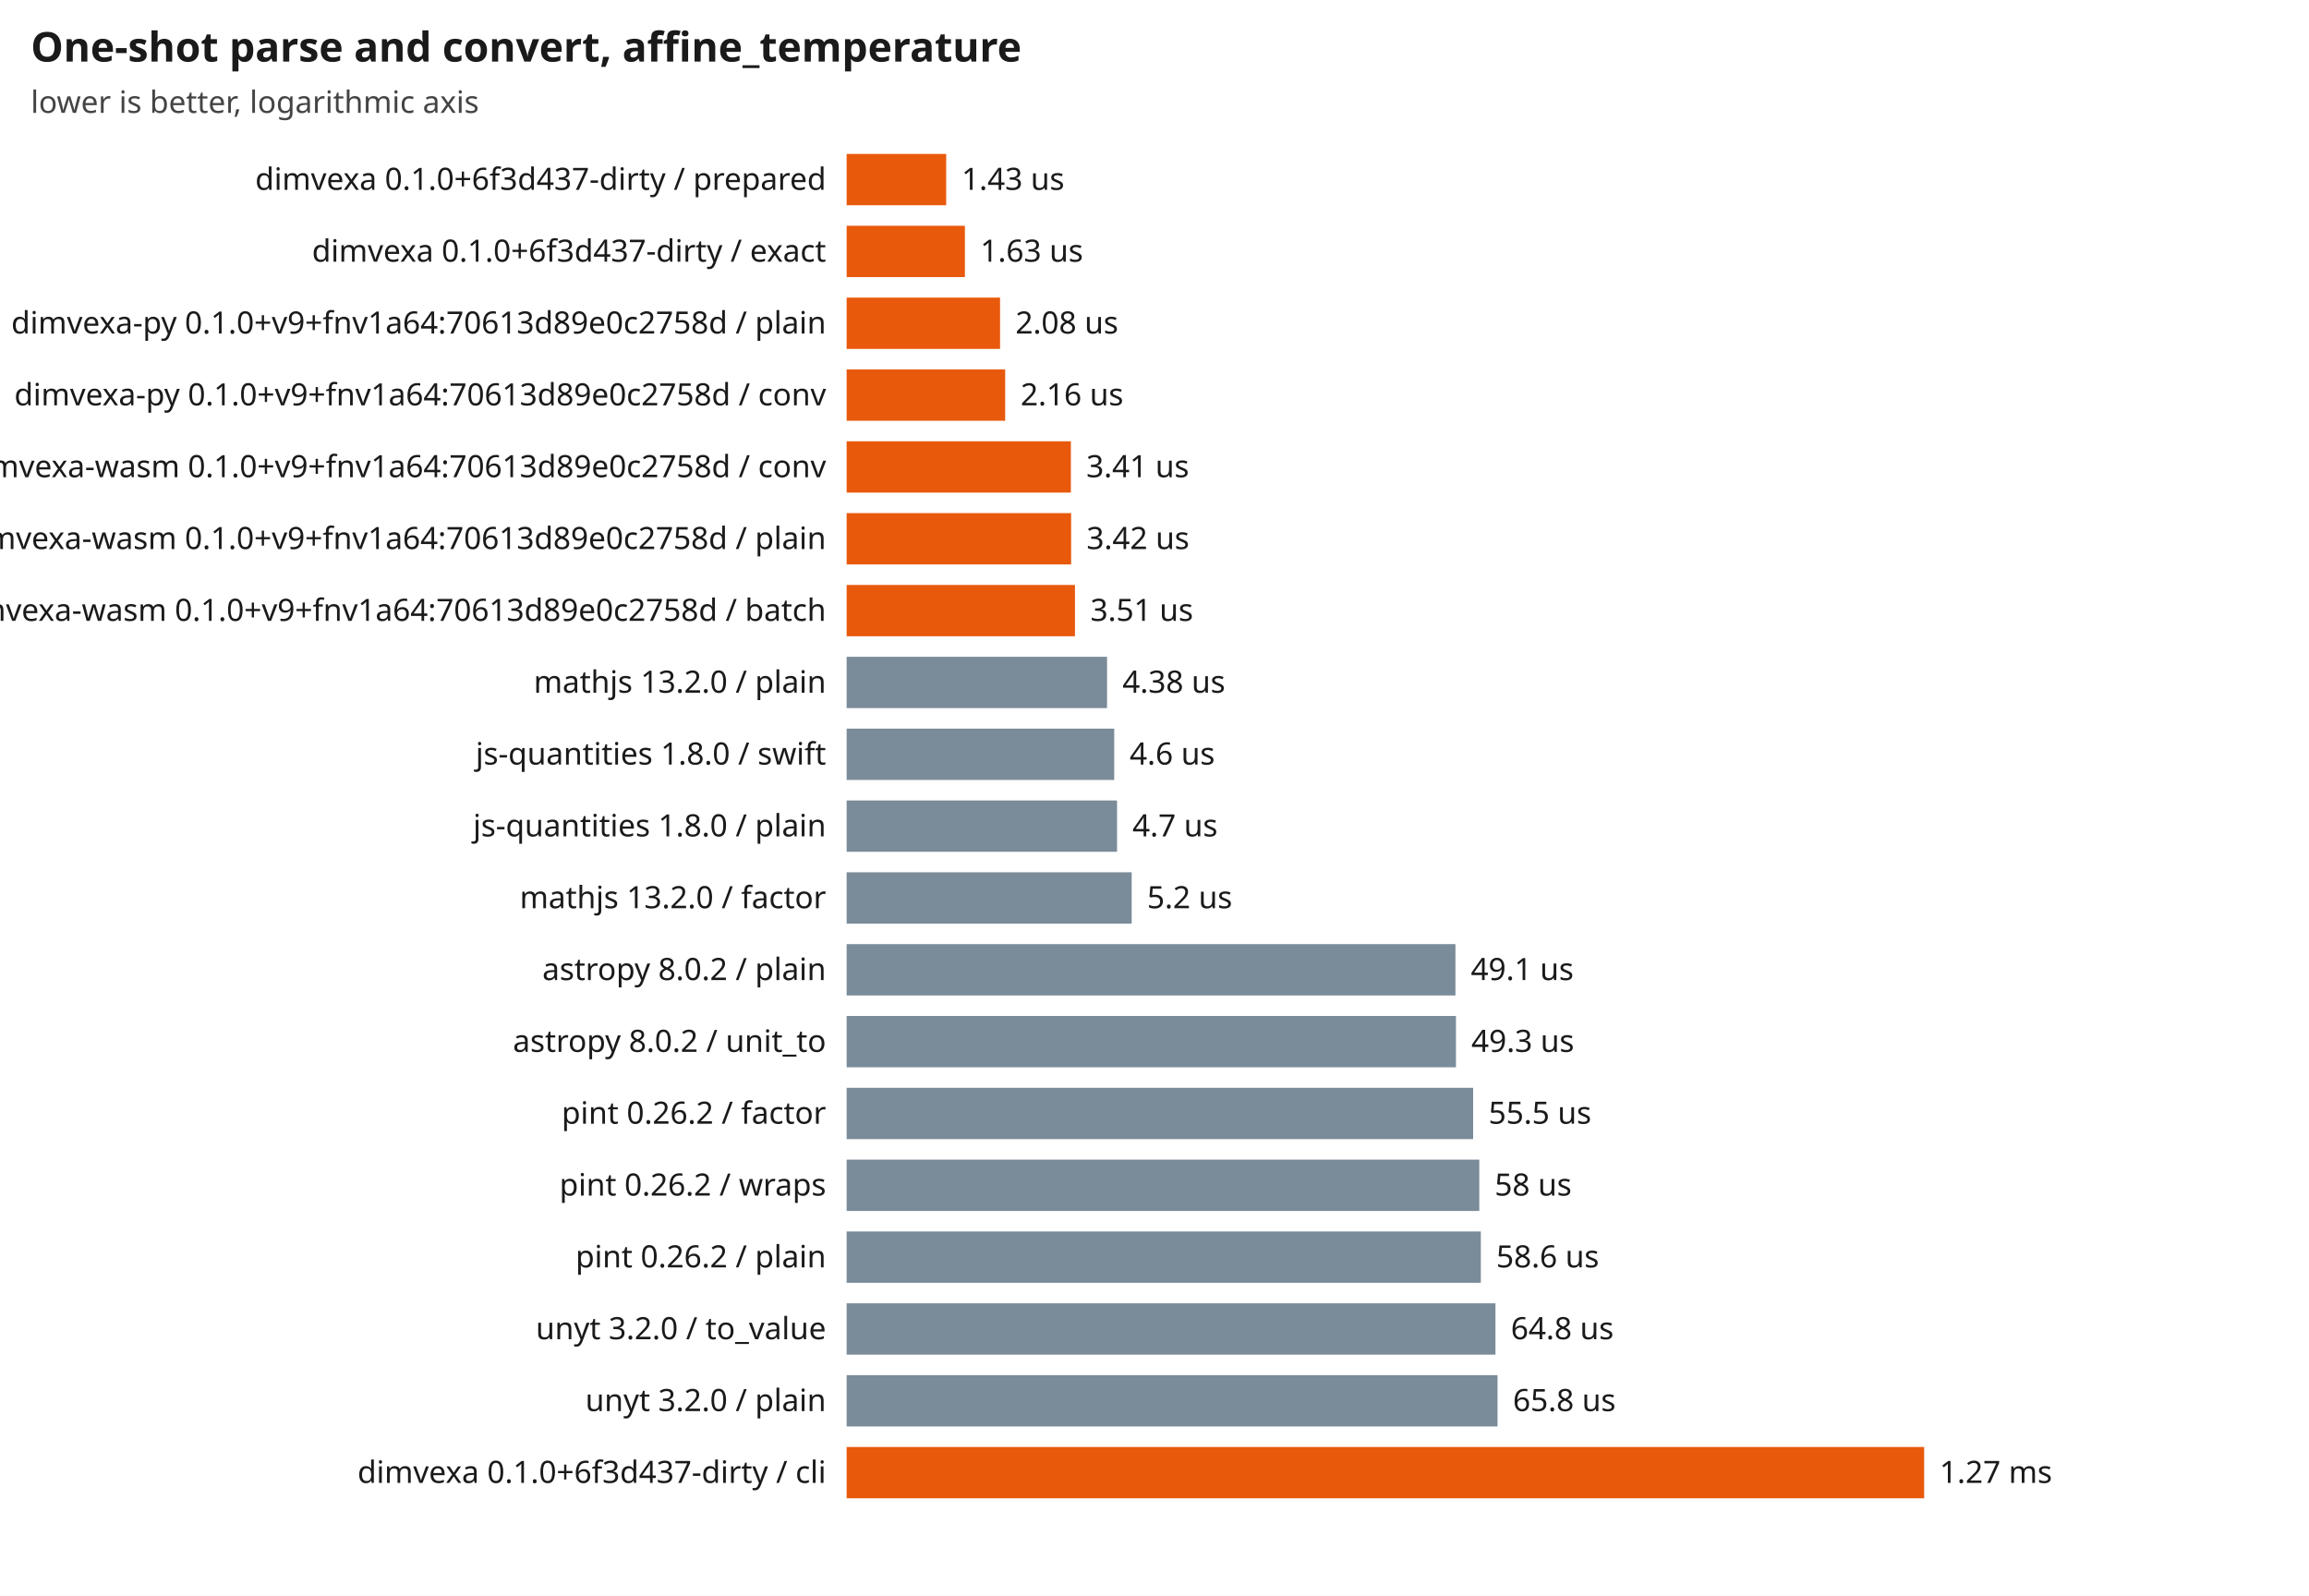
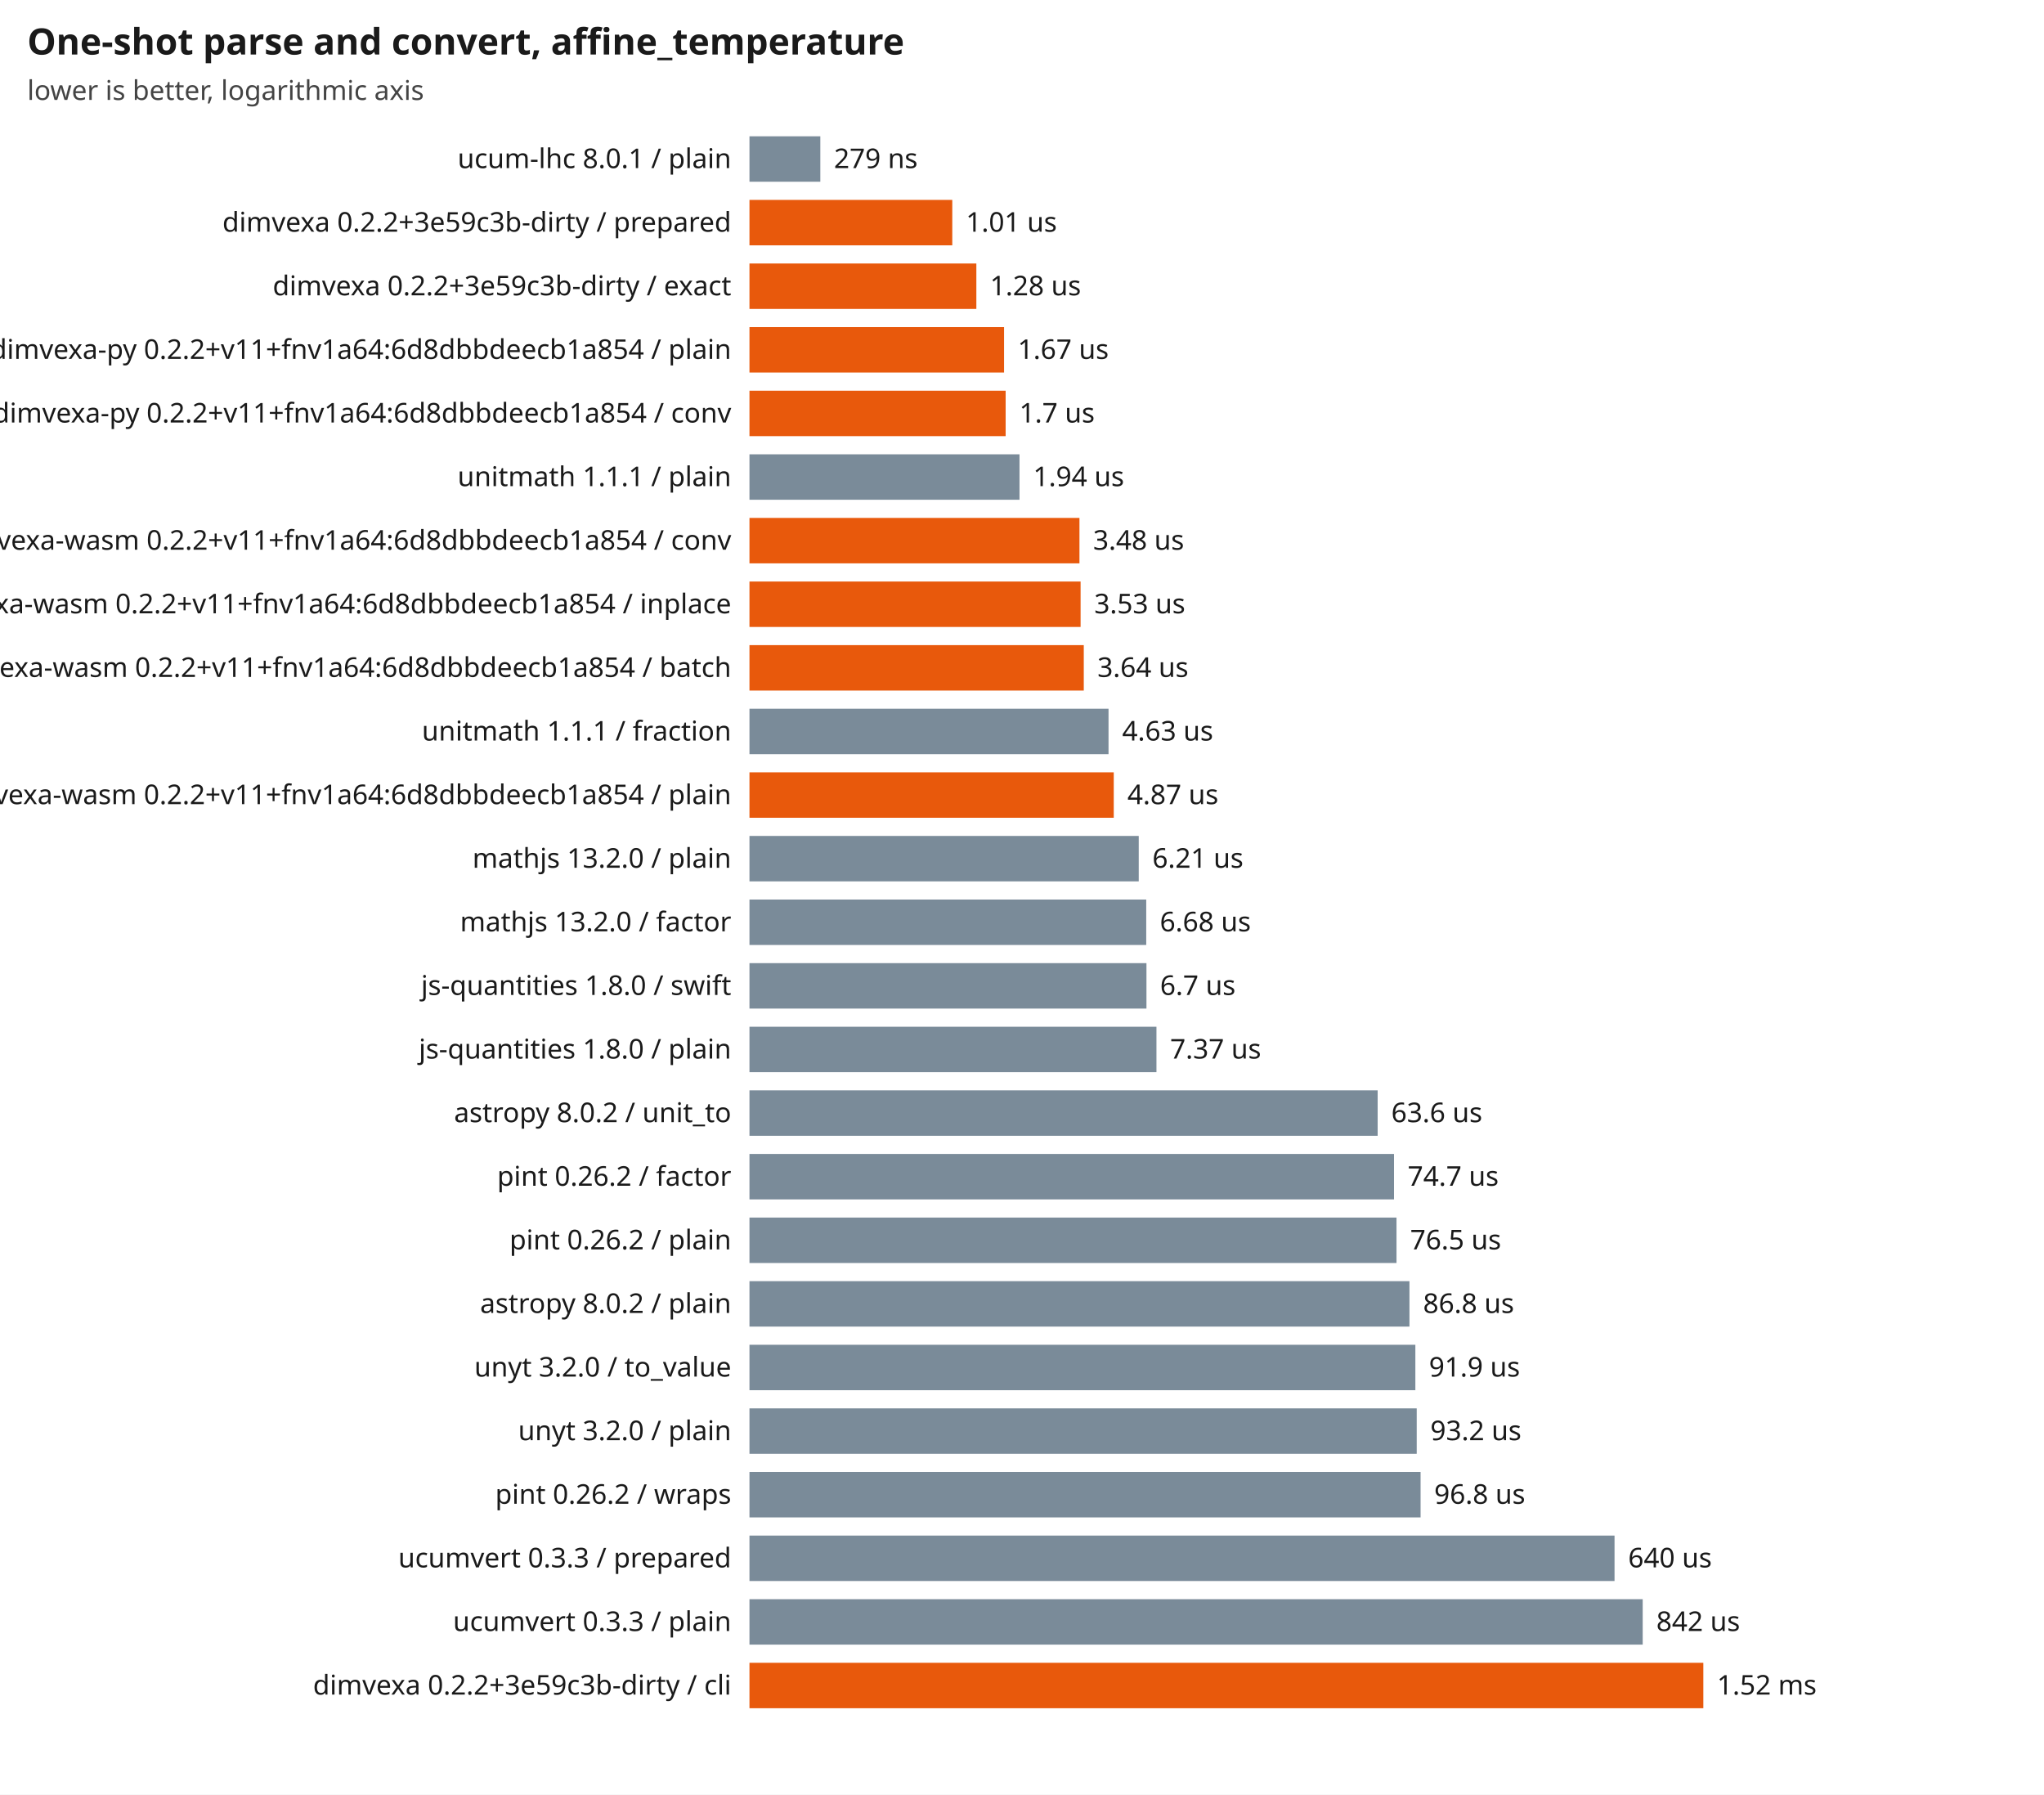
- <svg xmlns="http://www.w3.org/2000/svg" width="900" height="622" viewBox="0 0 900 622" role="img" aria-label="One-shot parse and convert, affine_temperature">
-   <rect width="900" height="622" fill="#ffffff" />
+ <svg xmlns="http://www.w3.org/2000/svg" width="900" height="790" viewBox="0 0 900 790" role="img" aria-label="One-shot parse and convert, affine_temperature">
+   <rect width="900" height="790" fill="#ffffff" />
  <text x="12" y="24" font-family="sans-serif" font-size="16" font-weight="bold" fill="#1a1a1a">One-shot parse and convert, affine_temperature</text>
  <text x="12" y="44" font-family="sans-serif" font-size="12" fill="#444444">lower is better, logarithmic axis</text>
-   <text x="322" y="74" text-anchor="end" font-family="sans-serif" font-size="12" fill="#1a1a1a">dimvexa 0.1.0+6f3d437-dirty / prepared</text>
-   <rect x="330" y="60" width="38.8" height="20" fill="#e8590c" />
-   <text x="374.8" y="74" font-family="sans-serif" font-size="12" fill="#1a1a1a">1.43 us</text>
-   <text x="322" y="102" text-anchor="end" font-family="sans-serif" font-size="12" fill="#1a1a1a">dimvexa 0.1.0+6f3d437-dirty / exact</text>
-   <rect x="330" y="88" width="46.1" height="20" fill="#e8590c" />
-   <text x="382.1" y="102" font-family="sans-serif" font-size="12" fill="#1a1a1a">1.63 us</text>
-   <text x="322" y="130" text-anchor="end" font-family="sans-serif" font-size="12" fill="#1a1a1a">dimvexa-py 0.1.0+v9+fnv1a64:70613d89e0c2758d / plain</text>
-   <rect x="330" y="116" width="59.8" height="20" fill="#e8590c" />
-   <text x="395.8" y="130" font-family="sans-serif" font-size="12" fill="#1a1a1a">2.08 us</text>
-   <text x="322" y="158" text-anchor="end" font-family="sans-serif" font-size="12" fill="#1a1a1a">dimvexa-py 0.1.0+v9+fnv1a64:70613d89e0c2758d / conv</text>
-   <rect x="330" y="144" width="61.8" height="20" fill="#e8590c" />
-   <text x="397.8" y="158" font-family="sans-serif" font-size="12" fill="#1a1a1a">2.16 us</text>
-   <text x="322" y="186" text-anchor="end" font-family="sans-serif" font-size="12" fill="#1a1a1a">dimvexa-wasm 0.1.0+v9+fnv1a64:70613d89e0c2758d / conv</text>
-   <rect x="330" y="172" width="87.4" height="20" fill="#e8590c" />
-   <text x="423.4" y="186" font-family="sans-serif" font-size="12" fill="#1a1a1a">3.41 us</text>
-   <text x="322" y="214" text-anchor="end" font-family="sans-serif" font-size="12" fill="#1a1a1a">dimvexa-wasm 0.1.0+v9+fnv1a64:70613d89e0c2758d / plain</text>
-   <rect x="330" y="200" width="87.5" height="20" fill="#e8590c" />
-   <text x="423.5" y="214" font-family="sans-serif" font-size="12" fill="#1a1a1a">3.42 us</text>
-   <text x="322" y="242" text-anchor="end" font-family="sans-serif" font-size="12" fill="#1a1a1a">dimvexa-wasm 0.1.0+v9+fnv1a64:70613d89e0c2758d / batch</text>
-   <rect x="330" y="228" width="89.0" height="20" fill="#e8590c" />
-   <text x="425.0" y="242" font-family="sans-serif" font-size="12" fill="#1a1a1a">3.51 us</text>
-   <text x="322" y="270" text-anchor="end" font-family="sans-serif" font-size="12" fill="#1a1a1a">mathjs 13.2.0 / plain</text>
-   <rect x="330" y="256" width="101.5" height="20" fill="#7a8b99" />
-   <text x="437.5" y="270" font-family="sans-serif" font-size="12" fill="#1a1a1a">4.38 us</text>
-   <text x="322" y="298" text-anchor="end" font-family="sans-serif" font-size="12" fill="#1a1a1a">js-quantities 1.8.0 / swift</text>
-   <rect x="330" y="284" width="104.3" height="20" fill="#7a8b99" />
-   <text x="440.3" y="298" font-family="sans-serif" font-size="12" fill="#1a1a1a">4.6 us</text>
-   <text x="322" y="326" text-anchor="end" font-family="sans-serif" font-size="12" fill="#1a1a1a">js-quantities 1.8.0 / plain</text>
-   <rect x="330" y="312" width="105.4" height="20" fill="#7a8b99" />
-   <text x="441.4" y="326" font-family="sans-serif" font-size="12" fill="#1a1a1a">4.7 us</text>
-   <text x="322" y="354" text-anchor="end" font-family="sans-serif" font-size="12" fill="#1a1a1a">mathjs 13.2.0 / factor</text>
-   <rect x="330" y="340" width="111.1" height="20" fill="#7a8b99" />
-   <text x="447.1" y="354" font-family="sans-serif" font-size="12" fill="#1a1a1a">5.2 us</text>
-   <text x="322" y="382" text-anchor="end" font-family="sans-serif" font-size="12" fill="#1a1a1a">astropy 8.0.2 / plain</text>
-   <rect x="330" y="368" width="237.3" height="20" fill="#7a8b99" />
-   <text x="573.3" y="382" font-family="sans-serif" font-size="12" fill="#1a1a1a">49.1 us</text>
-   <text x="322" y="410" text-anchor="end" font-family="sans-serif" font-size="12" fill="#1a1a1a">astropy 8.0.2 / unit_to</text>
-   <rect x="330" y="396" width="237.5" height="20" fill="#7a8b99" />
-   <text x="573.5" y="410" font-family="sans-serif" font-size="12" fill="#1a1a1a">49.3 us</text>
-   <text x="322" y="438" text-anchor="end" font-family="sans-serif" font-size="12" fill="#1a1a1a">pint 0.26.2 / factor</text>
-   <rect x="330" y="424" width="244.2" height="20" fill="#7a8b99" />
-   <text x="580.2" y="438" font-family="sans-serif" font-size="12" fill="#1a1a1a">55.5 us</text>
-   <text x="322" y="466" text-anchor="end" font-family="sans-serif" font-size="12" fill="#1a1a1a">pint 0.26.2 / wraps</text>
-   <rect x="330" y="452" width="246.6" height="20" fill="#7a8b99" />
-   <text x="582.6" y="466" font-family="sans-serif" font-size="12" fill="#1a1a1a">58 us</text>
-   <text x="322" y="494" text-anchor="end" font-family="sans-serif" font-size="12" fill="#1a1a1a">pint 0.26.2 / plain</text>
-   <rect x="330" y="480" width="247.2" height="20" fill="#7a8b99" />
-   <text x="583.2" y="494" font-family="sans-serif" font-size="12" fill="#1a1a1a">58.6 us</text>
-   <text x="322" y="522" text-anchor="end" font-family="sans-serif" font-size="12" fill="#1a1a1a">unyt 3.2.0 / to_value</text>
-   <rect x="330" y="508" width="252.9" height="20" fill="#7a8b99" />
-   <text x="588.9" y="522" font-family="sans-serif" font-size="12" fill="#1a1a1a">64.8 us</text>
-   <text x="322" y="550" text-anchor="end" font-family="sans-serif" font-size="12" fill="#1a1a1a">unyt 3.2.0 / plain</text>
-   <rect x="330" y="536" width="253.7" height="20" fill="#7a8b99" />
-   <text x="589.7" y="550" font-family="sans-serif" font-size="12" fill="#1a1a1a">65.8 us</text>
-   <text x="322" y="578" text-anchor="end" font-family="sans-serif" font-size="12" fill="#1a1a1a">dimvexa 0.1.0+6f3d437-dirty / cli</text>
-   <rect x="330" y="564" width="420.0" height="20" fill="#e8590c" />
-   <text x="756.0" y="578" font-family="sans-serif" font-size="12" fill="#1a1a1a">1.27 ms</text>
+   <text x="322" y="74" text-anchor="end" font-family="sans-serif" font-size="12" fill="#1a1a1a">ucum-lhc 8.0.1 / plain</text>
+   <rect x="330" y="60" width="31.2" height="20" fill="#7a8b99" />
+   <text x="367.2" y="74" font-family="sans-serif" font-size="12" fill="#1a1a1a">279 ns</text>
+   <text x="322" y="102" text-anchor="end" font-family="sans-serif" font-size="12" fill="#1a1a1a">dimvexa 0.2.2+3e59c3b-dirty / prepared</text>
+   <rect x="330" y="88" width="89.3" height="20" fill="#e8590c" />
+   <text x="425.3" y="102" font-family="sans-serif" font-size="12" fill="#1a1a1a">1.01 us</text>
+   <text x="322" y="130" text-anchor="end" font-family="sans-serif" font-size="12" fill="#1a1a1a">dimvexa 0.2.2+3e59c3b-dirty / exact</text>
+   <rect x="330" y="116" width="99.9" height="20" fill="#e8590c" />
+   <text x="435.9" y="130" font-family="sans-serif" font-size="12" fill="#1a1a1a">1.28 us</text>
+   <text x="322" y="158" text-anchor="end" font-family="sans-serif" font-size="12" fill="#1a1a1a">dimvexa-py 0.2.2+v11+fnv1a64:6d8dbbdeecb1a854 / plain</text>
+   <rect x="330" y="144" width="112.1" height="20" fill="#e8590c" />
+   <text x="448.1" y="158" font-family="sans-serif" font-size="12" fill="#1a1a1a">1.67 us</text>
+   <text x="322" y="186" text-anchor="end" font-family="sans-serif" font-size="12" fill="#1a1a1a">dimvexa-py 0.2.2+v11+fnv1a64:6d8dbbdeecb1a854 / conv</text>
+   <rect x="330" y="172" width="112.8" height="20" fill="#e8590c" />
+   <text x="448.8" y="186" font-family="sans-serif" font-size="12" fill="#1a1a1a">1.7 us</text>
+   <text x="322" y="214" text-anchor="end" font-family="sans-serif" font-size="12" fill="#1a1a1a">unitmath 1.1.1 / plain</text>
+   <rect x="330" y="200" width="118.9" height="20" fill="#7a8b99" />
+   <text x="454.9" y="214" font-family="sans-serif" font-size="12" fill="#1a1a1a">1.94 us</text>
+   <text x="322" y="242" text-anchor="end" font-family="sans-serif" font-size="12" fill="#1a1a1a">dimvexa-wasm 0.2.2+v11+fnv1a64:6d8dbbdeecb1a854 / conv</text>
+   <rect x="330" y="228" width="145.3" height="20" fill="#e8590c" />
+   <text x="481.3" y="242" font-family="sans-serif" font-size="12" fill="#1a1a1a">3.48 us</text>
+   <text x="322" y="270" text-anchor="end" font-family="sans-serif" font-size="12" fill="#1a1a1a">dimvexa-wasm 0.2.2+v11+fnv1a64:6d8dbbdeecb1a854 / inplace</text>
+   <rect x="330" y="256" width="145.8" height="20" fill="#e8590c" />
+   <text x="481.8" y="270" font-family="sans-serif" font-size="12" fill="#1a1a1a">3.53 us</text>
+   <text x="322" y="298" text-anchor="end" font-family="sans-serif" font-size="12" fill="#1a1a1a">dimvexa-wasm 0.2.2+v11+fnv1a64:6d8dbbdeecb1a854 / batch</text>
+   <rect x="330" y="284" width="147.2" height="20" fill="#e8590c" />
+   <text x="483.2" y="298" font-family="sans-serif" font-size="12" fill="#1a1a1a">3.64 us</text>
+   <text x="322" y="326" text-anchor="end" font-family="sans-serif" font-size="12" fill="#1a1a1a">unitmath 1.1.1 / fraction</text>
+   <rect x="330" y="312" width="158.1" height="20" fill="#7a8b99" />
+   <text x="494.1" y="326" font-family="sans-serif" font-size="12" fill="#1a1a1a">4.63 us</text>
+   <text x="322" y="354" text-anchor="end" font-family="sans-serif" font-size="12" fill="#1a1a1a">dimvexa-wasm 0.2.2+v11+fnv1a64:6d8dbbdeecb1a854 / plain</text>
+   <rect x="330" y="340" width="160.4" height="20" fill="#e8590c" />
+   <text x="496.4" y="354" font-family="sans-serif" font-size="12" fill="#1a1a1a">4.87 us</text>
+   <text x="322" y="382" text-anchor="end" font-family="sans-serif" font-size="12" fill="#1a1a1a">mathjs 13.2.0 / plain</text>
+   <rect x="330" y="368" width="171.4" height="20" fill="#7a8b99" />
+   <text x="507.4" y="382" font-family="sans-serif" font-size="12" fill="#1a1a1a">6.21 us</text>
+   <text x="322" y="410" text-anchor="end" font-family="sans-serif" font-size="12" fill="#1a1a1a">mathjs 13.2.0 / factor</text>
+   <rect x="330" y="396" width="174.7" height="20" fill="#7a8b99" />
+   <text x="510.7" y="410" font-family="sans-serif" font-size="12" fill="#1a1a1a">6.68 us</text>
+   <text x="322" y="438" text-anchor="end" font-family="sans-serif" font-size="12" fill="#1a1a1a">js-quantities 1.8.0 / swift</text>
+   <rect x="330" y="424" width="174.8" height="20" fill="#7a8b99" />
+   <text x="510.8" y="438" font-family="sans-serif" font-size="12" fill="#1a1a1a">6.7 us</text>
+   <text x="322" y="466" text-anchor="end" font-family="sans-serif" font-size="12" fill="#1a1a1a">js-quantities 1.8.0 / plain</text>
+   <rect x="330" y="452" width="179.2" height="20" fill="#7a8b99" />
+   <text x="515.2" y="466" font-family="sans-serif" font-size="12" fill="#1a1a1a">7.37 us</text>
+   <text x="322" y="494" text-anchor="end" font-family="sans-serif" font-size="12" fill="#1a1a1a">astropy 8.0.2 / unit_to</text>
+   <rect x="330" y="480" width="276.6" height="20" fill="#7a8b99" />
+   <text x="612.6" y="494" font-family="sans-serif" font-size="12" fill="#1a1a1a">63.6 us</text>
+   <text x="322" y="522" text-anchor="end" font-family="sans-serif" font-size="12" fill="#1a1a1a">pint 0.26.2 / factor</text>
+   <rect x="330" y="508" width="283.8" height="20" fill="#7a8b99" />
+   <text x="619.8" y="522" font-family="sans-serif" font-size="12" fill="#1a1a1a">74.7 us</text>
+   <text x="322" y="550" text-anchor="end" font-family="sans-serif" font-size="12" fill="#1a1a1a">pint 0.26.2 / plain</text>
+   <rect x="330" y="536" width="284.9" height="20" fill="#7a8b99" />
+   <text x="620.9" y="550" font-family="sans-serif" font-size="12" fill="#1a1a1a">76.5 us</text>
+   <text x="322" y="578" text-anchor="end" font-family="sans-serif" font-size="12" fill="#1a1a1a">astropy 8.0.2 / plain</text>
+   <rect x="330" y="564" width="290.6" height="20" fill="#7a8b99" />
+   <text x="626.6" y="578" font-family="sans-serif" font-size="12" fill="#1a1a1a">86.8 us</text>
+   <text x="322" y="606" text-anchor="end" font-family="sans-serif" font-size="12" fill="#1a1a1a">unyt 3.2.0 / to_value</text>
+   <rect x="330" y="592" width="293.2" height="20" fill="#7a8b99" />
+   <text x="629.2" y="606" font-family="sans-serif" font-size="12" fill="#1a1a1a">91.9 us</text>
+   <text x="322" y="634" text-anchor="end" font-family="sans-serif" font-size="12" fill="#1a1a1a">unyt 3.2.0 / plain</text>
+   <rect x="330" y="620" width="293.8" height="20" fill="#7a8b99" />
+   <text x="629.8" y="634" font-family="sans-serif" font-size="12" fill="#1a1a1a">93.2 us</text>
+   <text x="322" y="662" text-anchor="end" font-family="sans-serif" font-size="12" fill="#1a1a1a">pint 0.26.2 / wraps</text>
+   <rect x="330" y="648" width="295.5" height="20" fill="#7a8b99" />
+   <text x="631.5" y="662" font-family="sans-serif" font-size="12" fill="#1a1a1a">96.8 us</text>
+   <text x="322" y="690" text-anchor="end" font-family="sans-serif" font-size="12" fill="#1a1a1a">ucumvert 0.3.3 / prepared</text>
+   <rect x="330" y="676" width="380.9" height="20" fill="#7a8b99" />
+   <text x="716.9" y="690" font-family="sans-serif" font-size="12" fill="#1a1a1a">640 us</text>
+   <text x="322" y="718" text-anchor="end" font-family="sans-serif" font-size="12" fill="#1a1a1a">ucumvert 0.3.3 / plain</text>
+   <rect x="330" y="704" width="393.3" height="20" fill="#7a8b99" />
+   <text x="729.3" y="718" font-family="sans-serif" font-size="12" fill="#1a1a1a">842 us</text>
+   <text x="322" y="746" text-anchor="end" font-family="sans-serif" font-size="12" fill="#1a1a1a">dimvexa 0.2.2+3e59c3b-dirty / cli</text>
+   <rect x="330" y="732" width="420.0" height="20" fill="#e8590c" />
+   <text x="756.0" y="746" font-family="sans-serif" font-size="12" fill="#1a1a1a">1.52 ms</text>
</svg>
